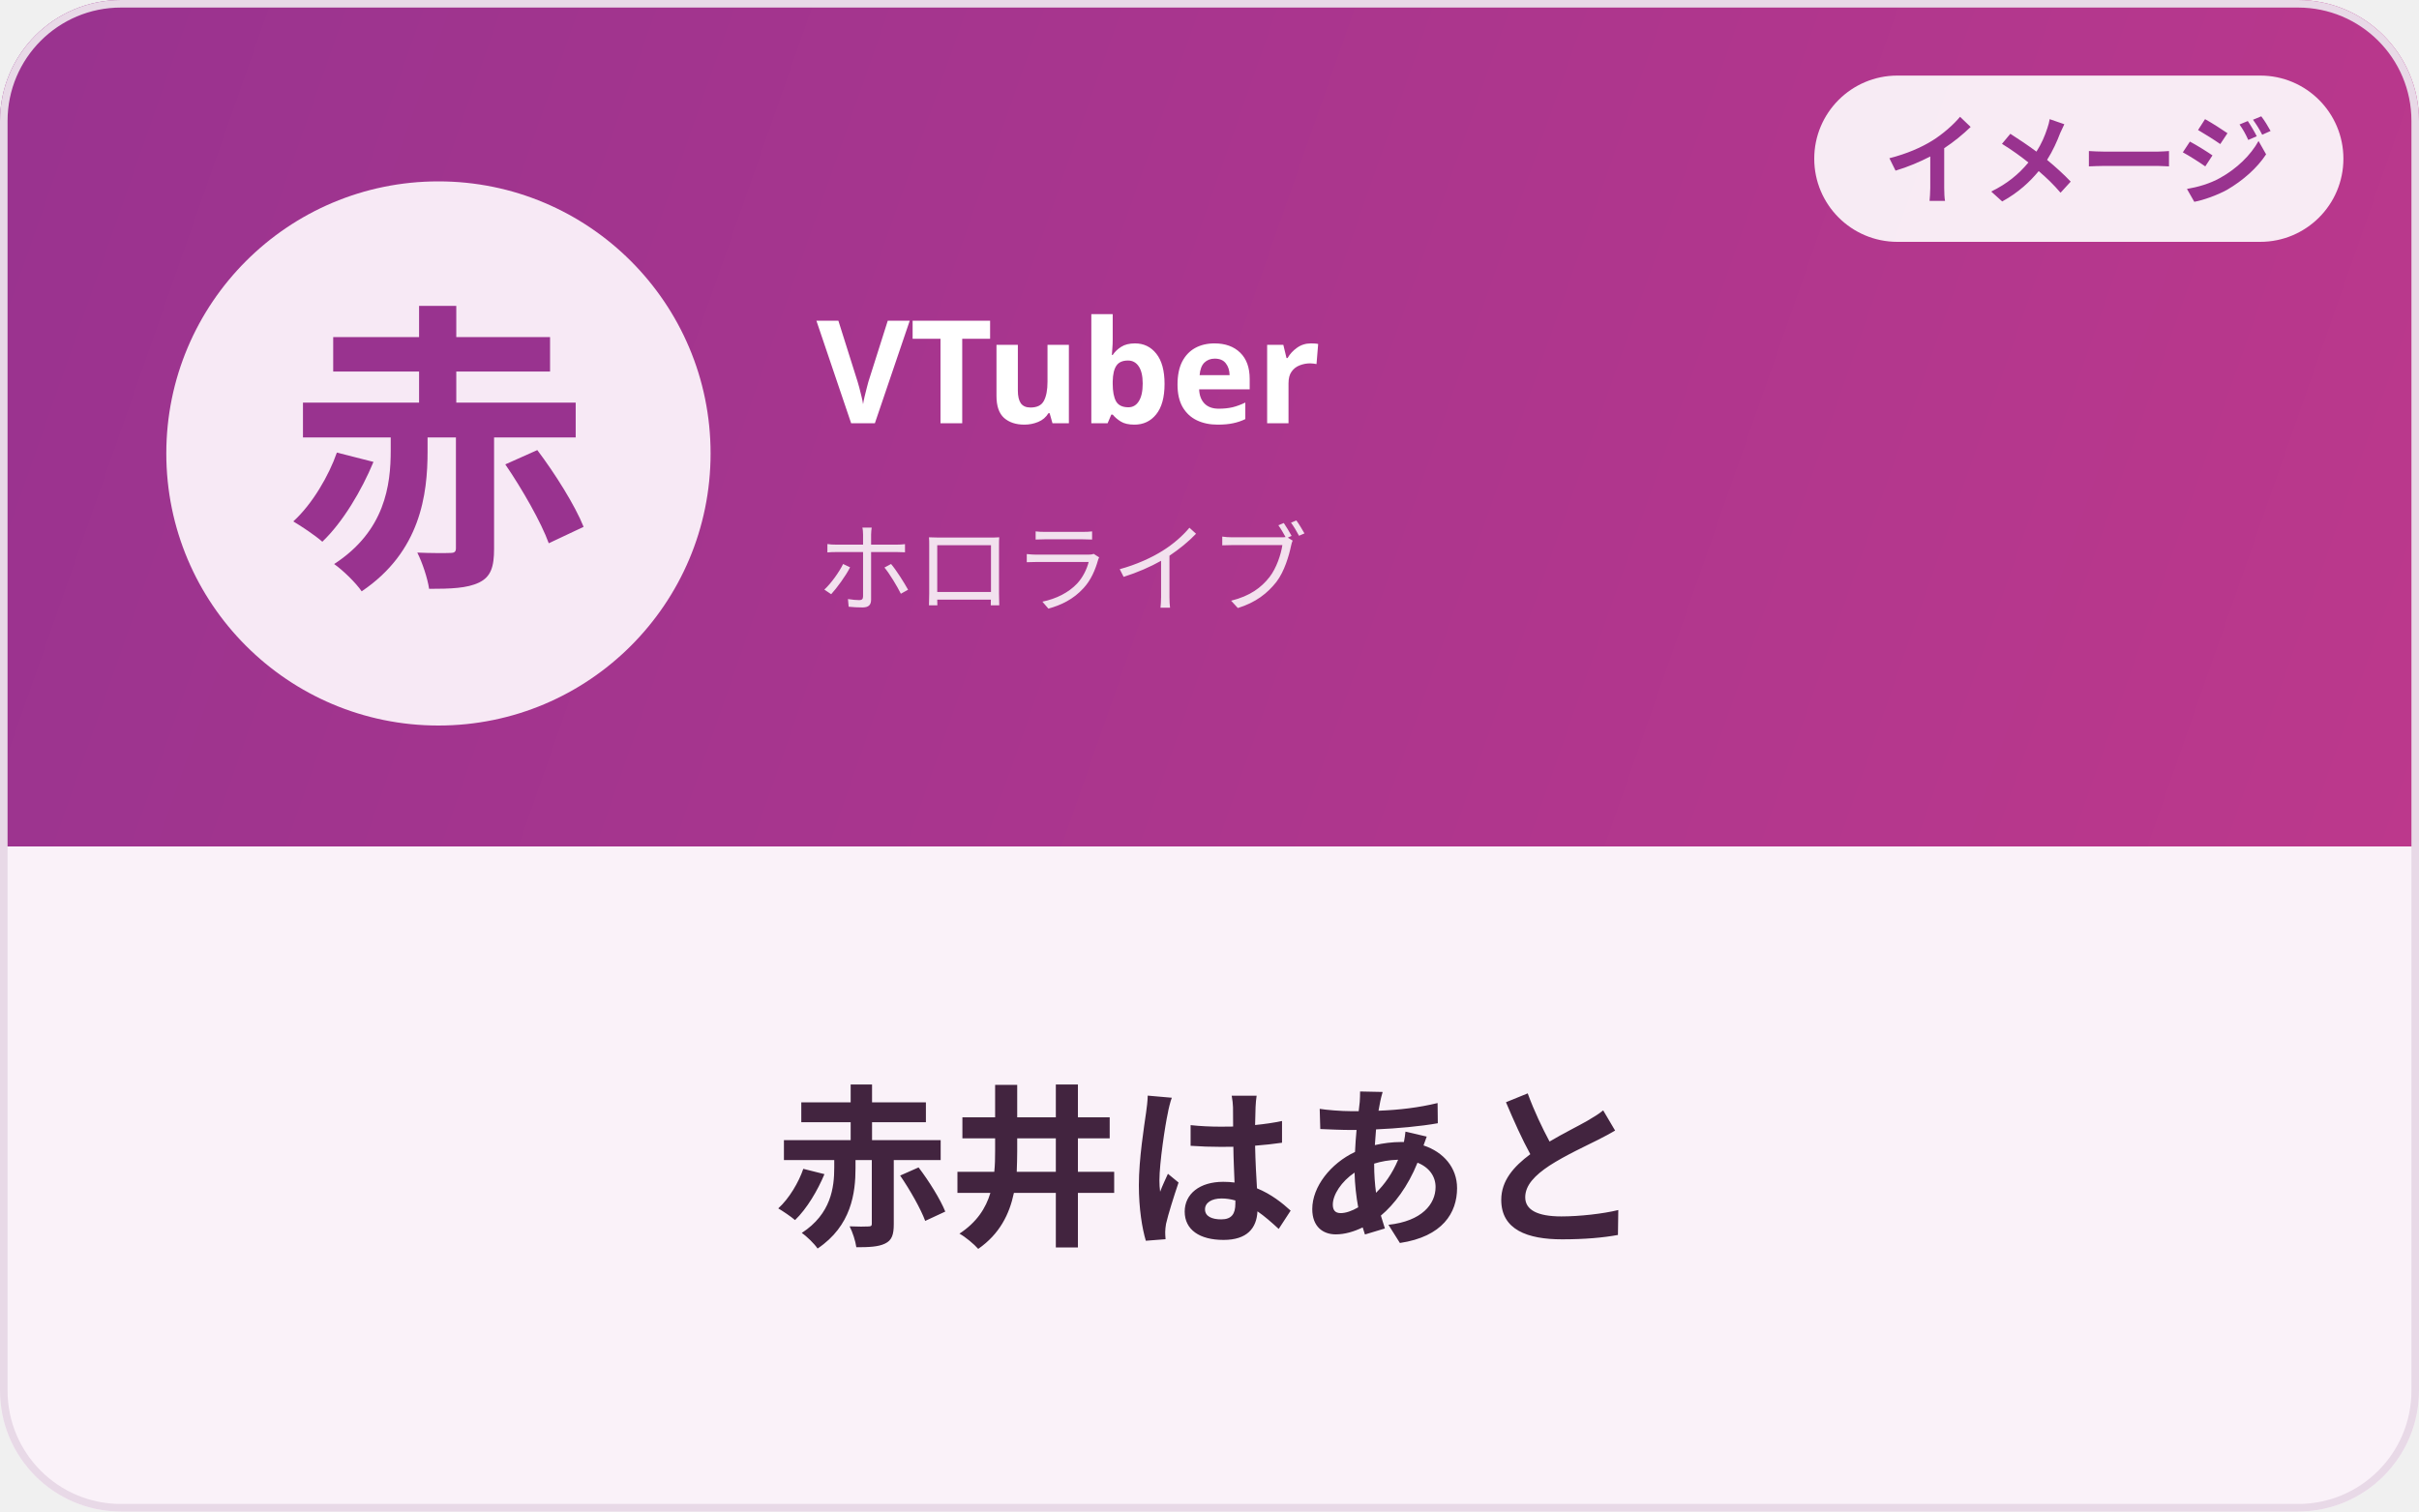
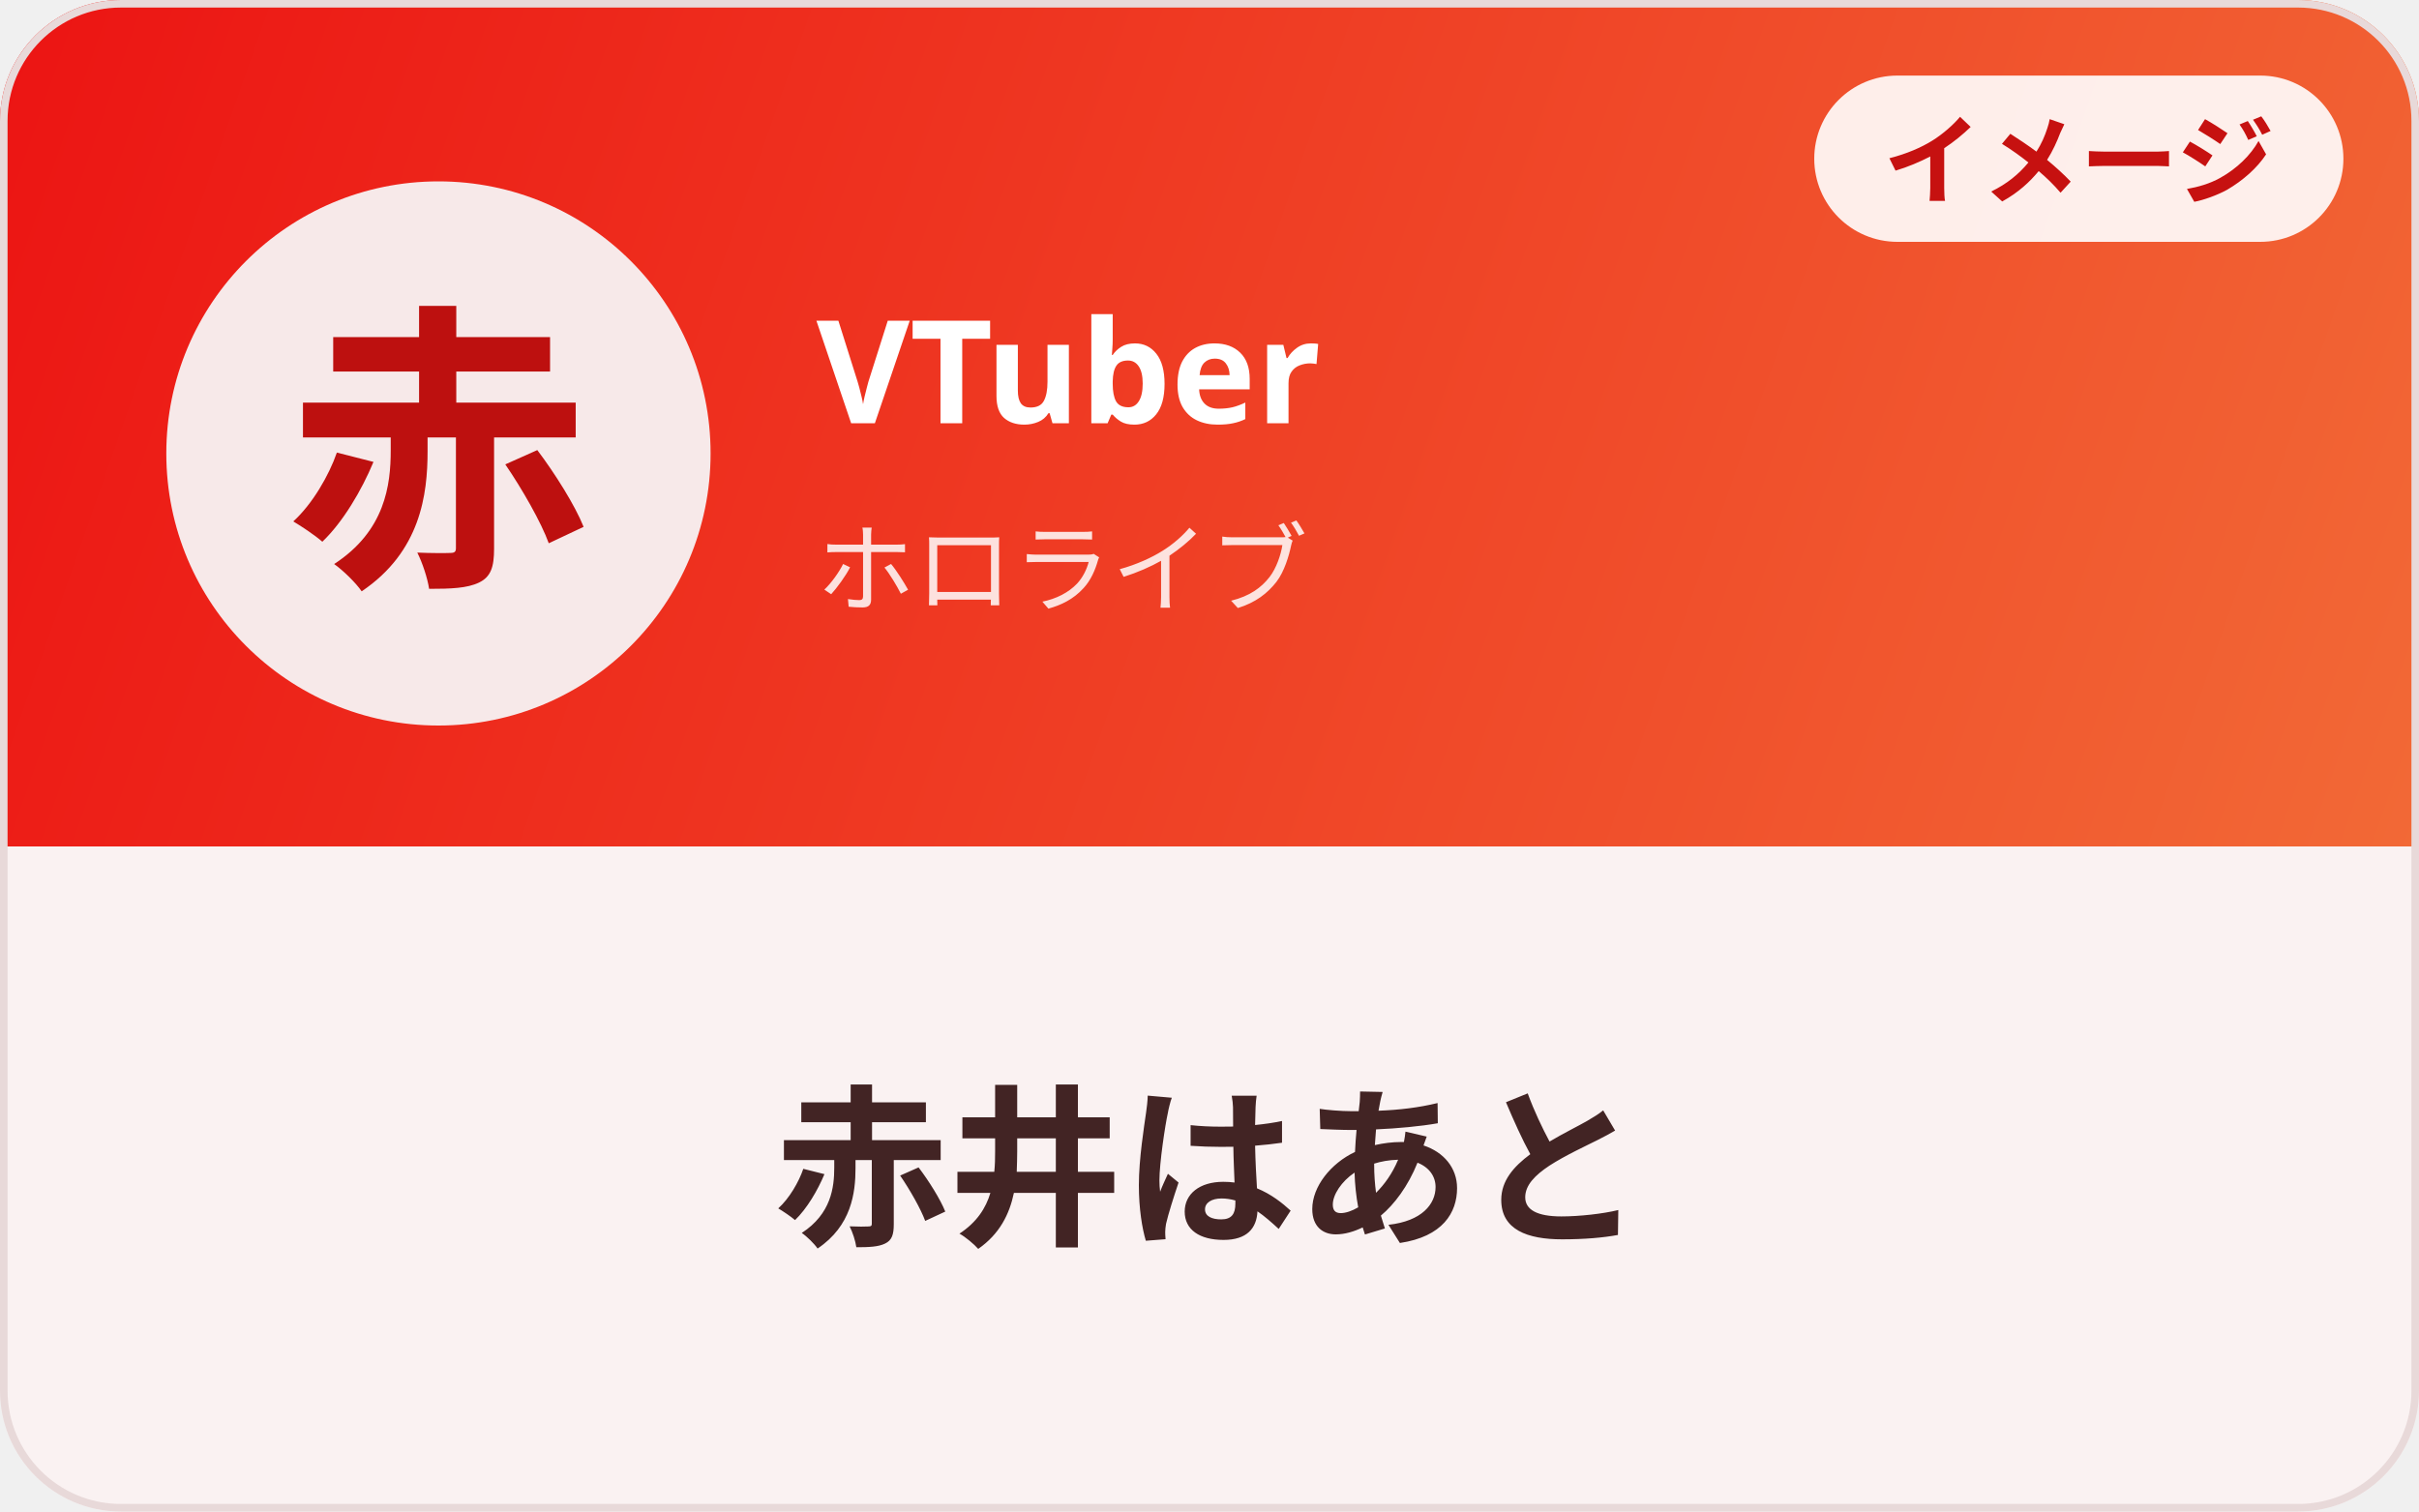
<svg xmlns="http://www.w3.org/2000/svg" viewBox="0 0 320 200" width="320" height="200" role="img" aria-label="赤井はあとのイメージ画像">
  <defs>
    <linearGradient id="g6f1479fdf3" gradientUnits="userSpaceOnUse" x1="0" y1="0" x2="320" y2="112">
-       <stop offset="0" stop-color="#99338f" />
-       <stop offset="1" stop-color="#bc388c" />
+       <stop offset="0" stop-color="#ec1413" />
+       <stop offset="1" stop-color="#f26936" />
    </linearGradient>
    <clipPath id="c6f1479fdf3">
      <rect x="0" y="0" width="320" height="200" rx="16" />
    </clipPath>
  </defs>
  <g clip-path="url(#c6f1479fdf3)" font-family="'Hiragino Sans','Noto Sans JP','Yu Gothic',sans-serif">
-     <rect x="0" y="0" width="320" height="200" fill="#faf2f9" />
+     <rect x="0" y="0" width="320" height="200" fill="#faf2f2" />
    <rect x="0" y="0" width="320" height="112" fill="url(#g6f1479fdf3)" />
-     <circle cx="58" cy="60" r="36" fill="#f7e9f5" />
-     <text x="58" y="74.4" text-anchor="middle" font-size="40" font-weight="700" fill="#99338f">赤</text>
+     <circle cx="58" cy="60" r="36" fill="#f7e9e9" />
+     <text x="58" y="74.4" text-anchor="middle" font-size="40" font-weight="700" fill="#bd100f">赤</text>
    <text x="108" y="56" font-size="19" font-weight="700" fill="#ffffff">VTuber</text>
    <text x="108" y="80" font-size="13" fill="#ffffff" fill-opacity="0.85">ホロライブ</text>
    <rect x="240" y="10" width="70" height="22" rx="11" fill="#ffffff" fill-opacity="0.9" />
-     <text x="275" y="26" text-anchor="middle" font-size="13" font-weight="600" fill="#99338f">イメージ</text>
-     <text x="160" y="163.0" text-anchor="middle" font-size="23" font-weight="700" fill="#42243f">赤井はあと</text>
+     <text x="275" y="26" text-anchor="middle" font-size="13" font-weight="600" fill="#c61110">イメージ</text>
+     <text x="160" y="163.0" text-anchor="middle" font-size="23" font-weight="700" fill="#422424">赤井はあと</text>
  </g>
-   <rect x="0.5" y="0.5" width="319" height="199" rx="15.5" fill="none" stroke="#e8d9e7" />
+   <rect x="0.5" y="0.5" width="319" height="199" rx="15.5" fill="none" stroke="#e8d9d9" />
</svg>
